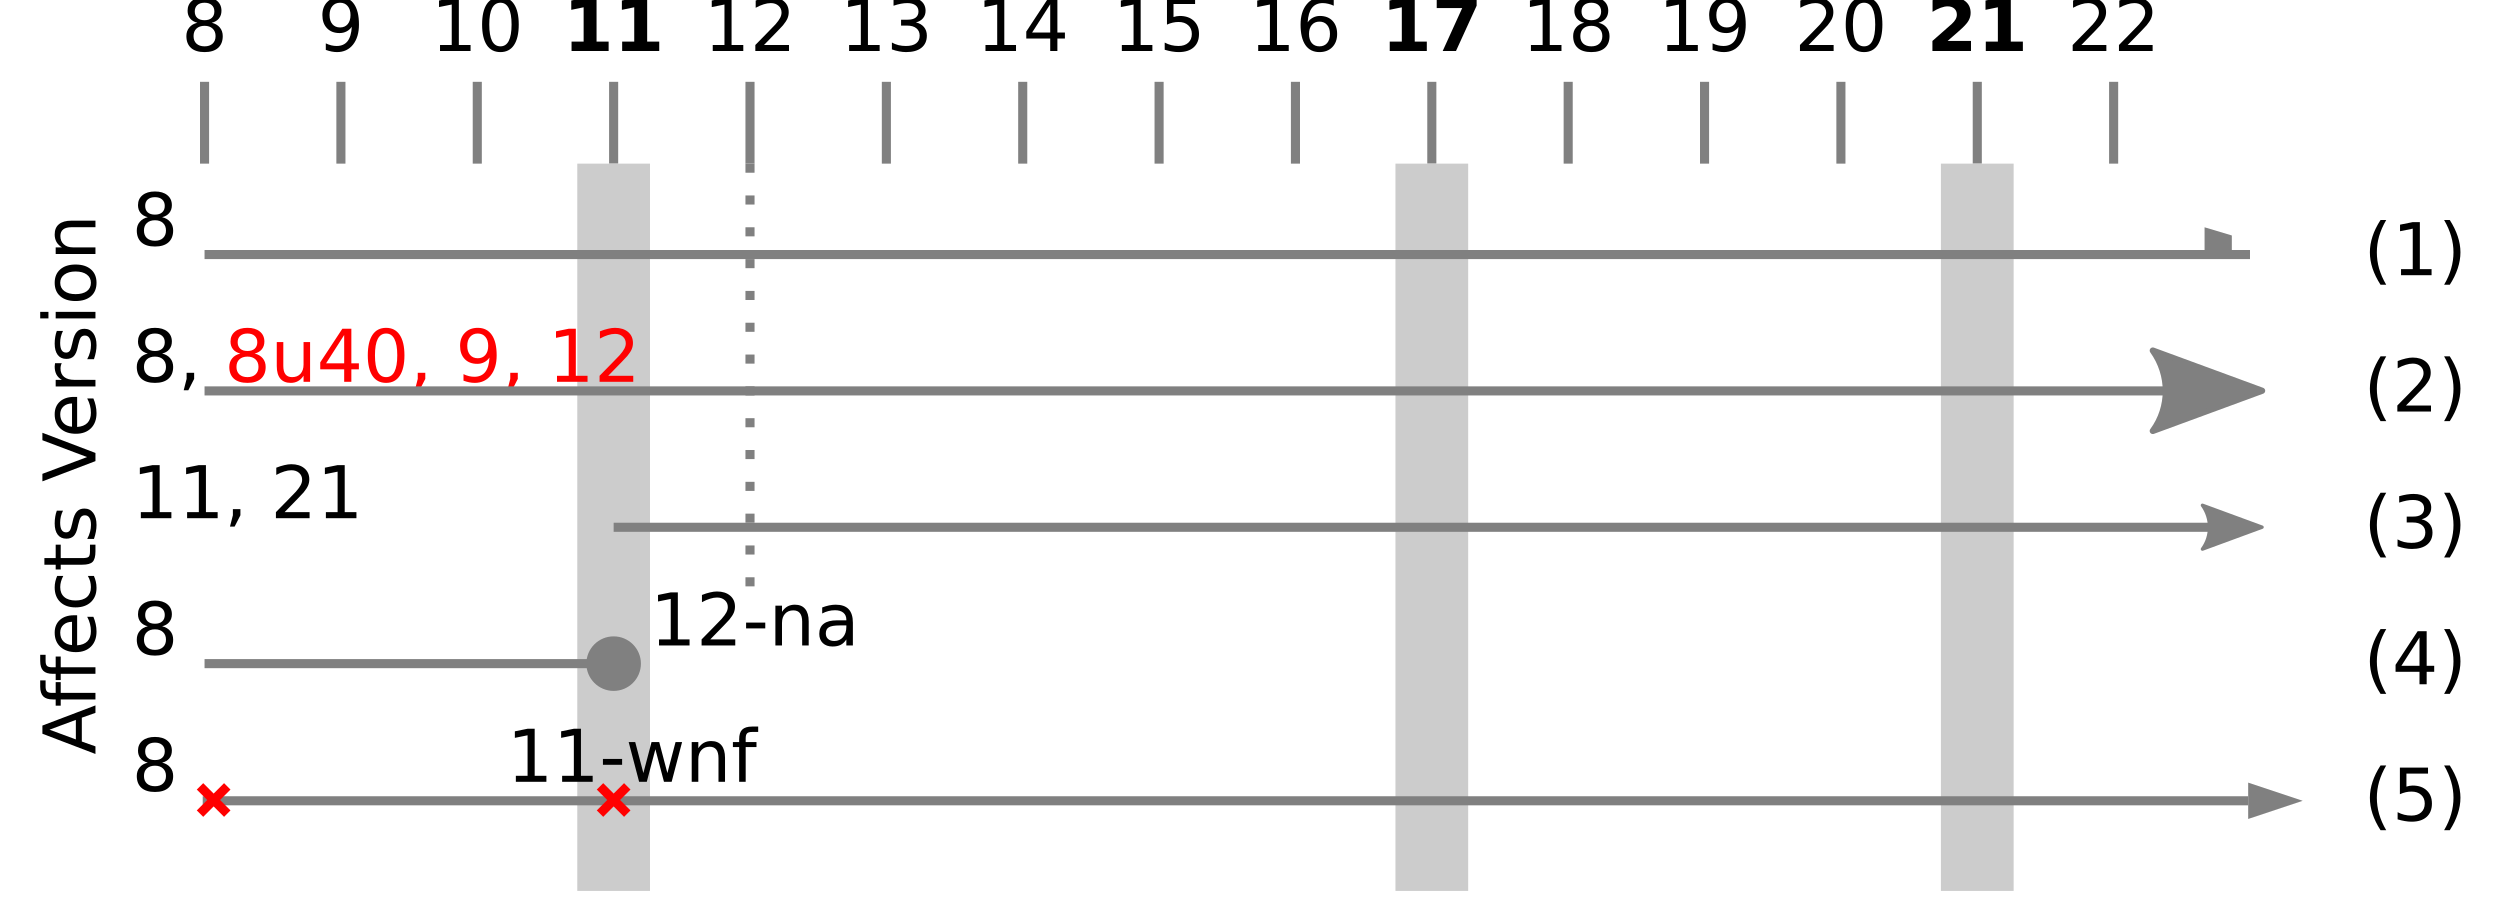
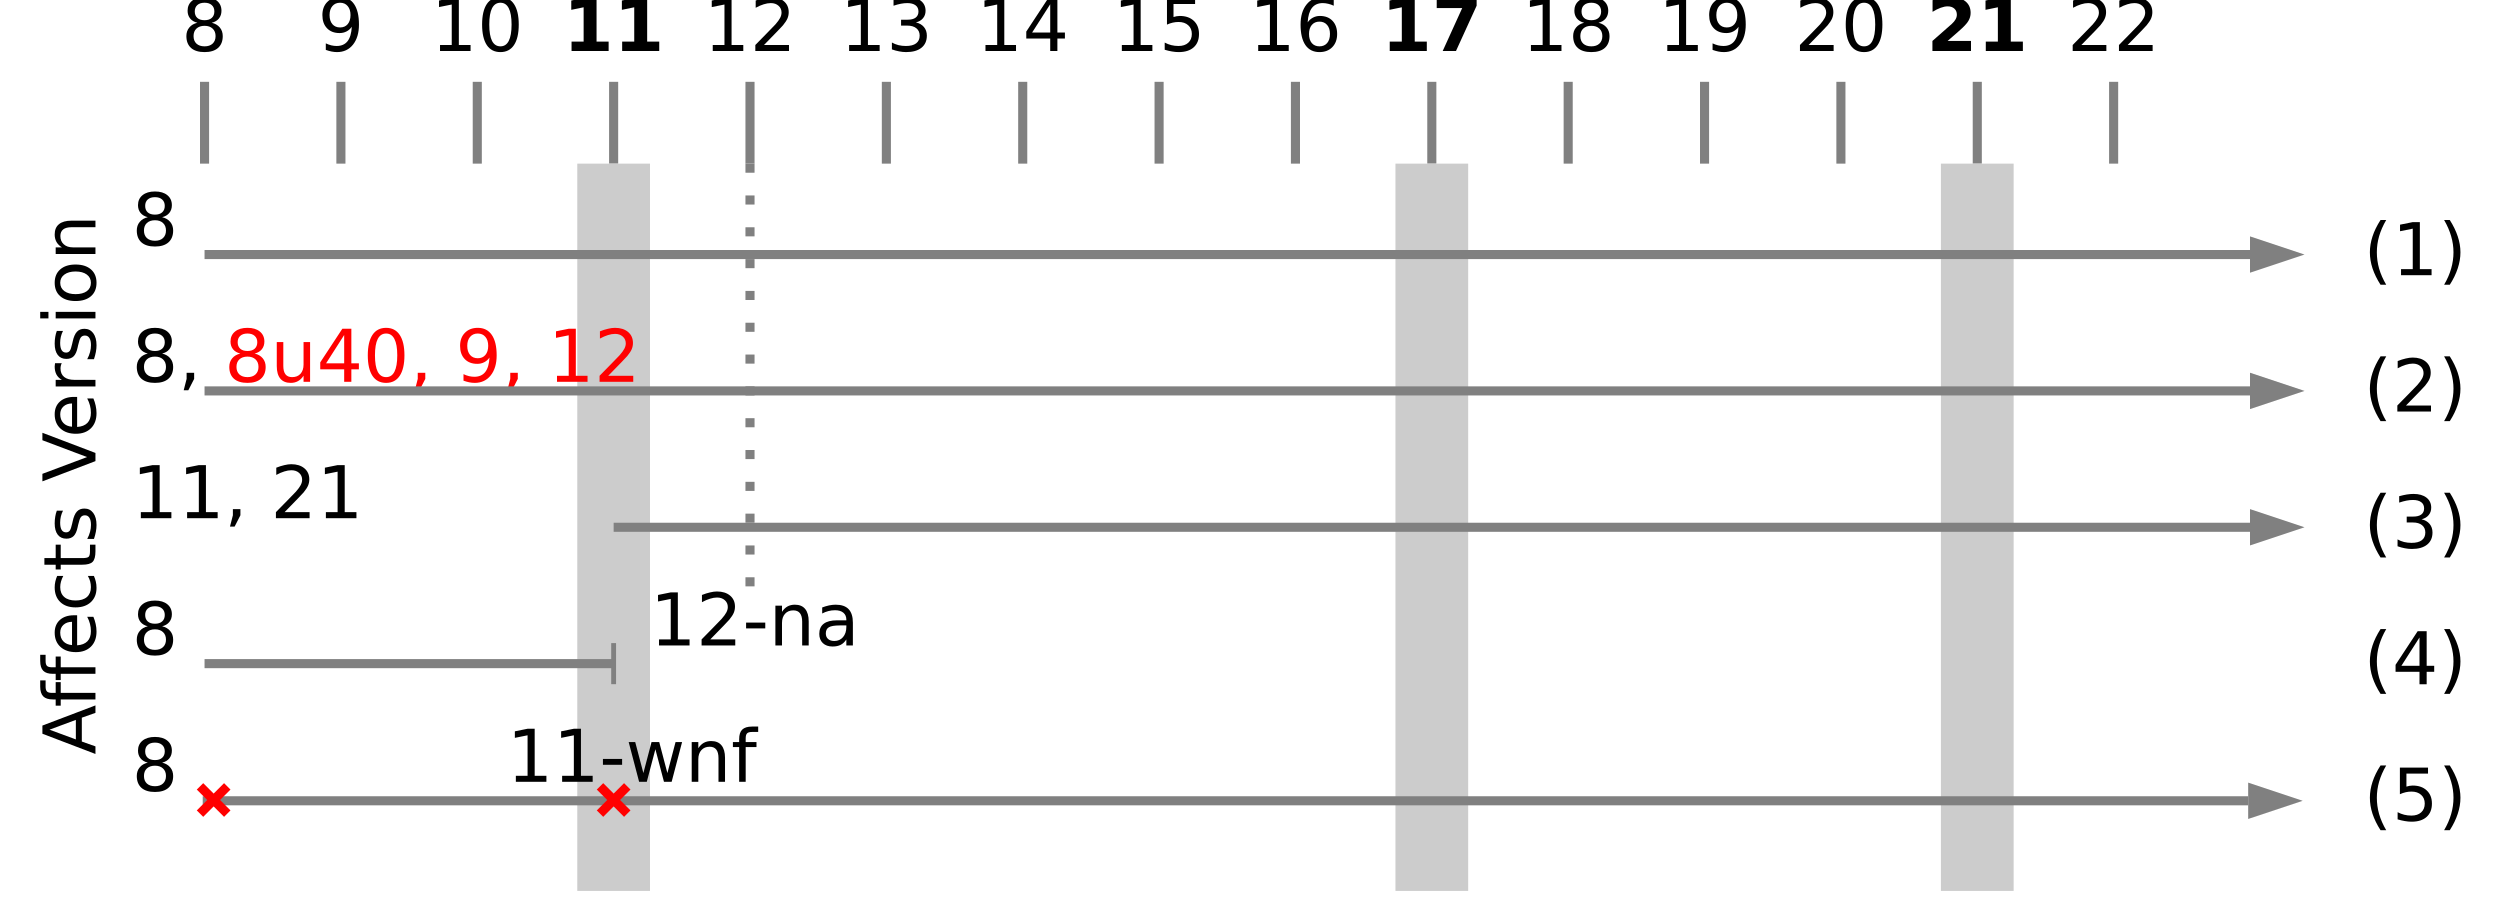
<svg xmlns="http://www.w3.org/2000/svg" width="550" height="200" version="1.1" id="svg1108">
  <defs id="defs1112">
+     <marker style="overflow:visible" id="StopM" refX="0.0" refY="0.0" orient="auto">
+       <path transform="scale(0.4)" style="fill:none;fill-opacity:0.75;fill-rule:evenodd;stroke:context-stroke;stroke-width:1.0pt" d="M 0.0,5.65 L 0.0,-5.65" id="path2609" />
+     </marker>
    <marker id="marker2763" refX="5.0" refY="3.0" orient="auto-start-reverse">
      <path style="fill:context-stroke" d="m 10,3 -10,3 0,-6 z" id="path2761" />
    </marker>
    <marker style="overflow:visible" id="TriangleOutL" refX="0.0" refY="0.0" orient="auto">
      <path transform="scale(0.8)" style="fill-rule:evenodd;fill:context-stroke;stroke:context-stroke;stroke-width:1.0pt" d="M 5.77,0.0 L -2.88,5.0 L -2.88,-5.0 L 5.77,0.0 z " id="path2579" />
    </marker>
    <marker style="overflow:visible;" id="Arrow2Send" refX="0.0" refY="0.0" orient="auto">
      <path transform="scale(0.3) rotate(180) translate(-2.3,0)" d="M 8.719,4.034 L -2.207,0.016 L 8.719,-4.002 C 6.973,-1.63 6.983,1.616 8.719,4.034 z " style="stroke:context-stroke;fill-rule:evenodd;fill:context-stroke;stroke-width:0.625;stroke-linejoin:round;" id="path2470" />
    </marker>
    <marker style="overflow:visible;" id="Arrow2Mend" refX="0.0" refY="0.0" orient="auto">
      <path transform="scale(0.6) rotate(180) translate(0,0)" d="M 8.719,4.034 L -2.207,0.016 L 8.719,-4.002 C 6.973,-1.63 6.983,1.616 8.719,4.034 z " style="stroke:context-stroke;fill-rule:evenodd;fill:context-stroke;stroke-width:0.625;stroke-linejoin:round;" id="path2464" />
    </marker>
    <marker style="overflow:visible;" id="Arrow2Lend" refX="0.0" refY="0.0" orient="auto">
      <path transform="scale(1.1) rotate(180) translate(1,0)" d="M 8.719,4.034 L -2.207,0.016 L 8.719,-4.002 C 6.973,-1.63 6.983,1.616 8.719,4.034 z " style="stroke:context-stroke;fill-rule:evenodd;fill:context-stroke;stroke-width:0.625;stroke-linejoin:round;" id="path2458" />
    </marker>
    <marker style="overflow:visible;" id="Arrow1Send" refX="0.0" refY="0.0" orient="auto">
      <path transform="scale(0.2) rotate(180) translate(6,0)" style="fill-rule:evenodd;fill:context-stroke;stroke:context-stroke;stroke-width:1.0pt;" d="M 0.0,0.0 L 5.0,-5.0 L -12.5,0.0 L 5.0,5.0 L 0.0,0.0 z " id="path2452" />
    </marker>
    <marker style="overflow:visible;" id="Arrow1Mend" refX="0.0" refY="0.0" orient="auto">
      <path transform="scale(0.4) rotate(180) translate(10,0)" style="fill-rule:evenodd;fill:context-stroke;stroke:context-stroke;stroke-width:1.0pt;" d="M 0.0,0.0 L 5.0,-5.0 L -12.5,0.0 L 5.0,5.0 L 0.0,0.0 z " id="path2446" />
    </marker>
    <marker style="overflow:visible;" id="Arrow1Lend" refX="0.0" refY="0.0" orient="auto">
      <path transform="scale(0.8) rotate(180) translate(12.5,0)" style="fill-rule:evenodd;fill:context-stroke;stroke:context-stroke;stroke-width:1.0pt;" d="M 0.0,0.0 L 5.0,-5.0 L -12.5,0.0 L 5.0,5.0 L 0.0,0.0 z " id="path2440" />
    </marker>
    <marker id="ExperimentalArrow" refX="5.0" refY="3.0" orient="auto-start-reverse">
      <path style="fill:context-stroke" d="m 10,3 -10,3 0,-6 z" id="path2690" />
    </marker>
    <marker id="arrow-4" viewBox="0 0 20 18" refX="0" refY="9" markerWidth="20" markerHeight="18" orient="auto">
      <path d="M 0,7 6,9 0,11 Z" fill="#808080" id="path1060-1" />
    </marker>
    <marker id="arrow-5" viewBox="0 0 20 18" refX="0" refY="9" markerWidth="20" markerHeight="18" orient="auto">
      <path d="M 0,7 6,9 0,11 Z" fill="#808080" id="path1060-0" />
    </marker>
  </defs>
  <style id="style985">
        rect {
            fill: none;
            stroke: black;
            stroke-width: 1;
        }
        text {
            font: 16px 'DejaVu Sans', sans-serif;
        }
        #head text {
            text-anchor: middle;
            dominant-baseline: text-bottom;
        }
        #refs text {
            dominant-baseline: middle;
        }
        text.lts {
            font-weight: bold;
        }
        #headlines line, #timeline path {
            stroke: #808080;
            stroke-width: 2;
        }
        #lts-lines line {
            stroke: #CCCCCC;
            stroke-width: 16;
        }
    </style>
  <text x="-166" y="21" transform="rotate(-90)" id="text987" style="font-style:normal;font-variant:normal;font-weight:normal;font-stretch:normal;font-size:16px;line-height:normal;font-family:'DejaVu Sans', sans-serif">Affects Version</text>
  <g id="head">
    <text x="45" y="15" id="text989">8</text>
    <text x="75" y="15" id="text991">9</text>
    <text x="105" y="15" id="text993">10</text>
    <text x="135" y="15" class="lts" id="text995">11</text>
    <text x="165" y="15" id="text997">12</text>
    <text x="195" y="15" id="text999">13</text>
    <text x="225" y="15" id="text1001">14</text>
    <text x="255" y="15" id="text1003">15</text>
    <text x="285" y="15" id="text1005">16</text>
    <text x="315" y="15" class="lts" id="text1007">17</text>
    <text x="345" y="15" id="text1009">18</text>
    <text x="375" y="15" id="text1011">19</text>
    <text x="405" y="15" id="text1013">20</text>
    <text x="435" y="15" class="lts" id="text1015">21</text>
    <text x="465" y="15" id="text1017">22</text>
  </g>
  <g id="headlines">
    <line x1="45" y1="18" x2="45" y2="36" id="line1020" />
    <line x1="75" y1="18" x2="75" y2="36" id="line1022" />
    <line x1="105" y1="18" x2="105" y2="36" id="line1024" />
    <line x1="135" y1="18" x2="135" y2="36" id="line1026" />
    <line x1="165" y1="18" x2="165" y2="36" id="line1028" />
    <line x1="165" y1="36" x2="165" y2="130" stroke-dasharray="2 5" id="line1030" />
    <line x1="195" y1="18" x2="195" y2="36" id="line1032" />
    <line x1="225" y1="18" x2="225" y2="36" id="line1034" />
    <line x1="255" y1="18" x2="255" y2="36" id="line1036" />
    <line x1="285" y1="18" x2="285" y2="36" id="line1038" />
    <line x1="315" y1="18" x2="315" y2="36" id="line1040" />
    <line x1="345" y1="18" x2="345" y2="36" id="line1042" />
    <line x1="375" y1="18" x2="375" y2="36" id="line1044" />
    <line x1="405" y1="18" x2="405" y2="36" id="line1046" />
    <line x1="435" y1="18" x2="435" y2="36" id="line1048" />
    <line x1="465" y1="18" x2="465" y2="36" id="line1050" />
  </g>
  <g id="lts-lines">
    <line x1="135" y1="36" x2="135" y2="196" id="line1053" />
    <line x1="315" y1="36" x2="315" y2="196" id="line1055" />
    <line x1="435" y1="36" x2="435" y2="196" id="line1057" />
  </g>
  <g id="refs">
    <text x="520" y="56" id="text1097">(1)</text>
    <text x="520" y="86" id="text1099">(2)</text>
    <text x="520" y="116" id="text1101">(3)</text>
    <text x="520" y="146" id="text1103">(4)</text>
    <text x="520" y="176" id="text1105">(5)</text>
  </g>
  <g id="timeline">
    <defs id="defs1066">
      <marker id="arrow" viewBox="0 0 20 18" refX="0" refY="9" markerWidth="20" markerHeight="18" orient="auto">
        <path d="M 0 7 L 6 9 L 0 11 Z" fill="#808080" id="path1060" />
      </marker>
      <marker id="circle" viewBox="0 0 12 12" refX="6" refY="6" markerWidth="12" markerHeight="12" orient="auto">
        <circle cx="6" cy="6" r="3" fill="#808080" id="circle1063" />
      </marker>
    </defs>
    <text x="29" y="54" id="text1068" style="font-style:normal;font-variant:normal;font-weight:normal;font-stretch:normal;font-size:16px;line-height:normal;font-family:'DejaVu Sans', sans-serif">8</text>
-     <path d="M 45, 56 L 495, 56" marker-end="url(#arrow)" id="path1070" style="marker-end:url(#marker2763);fill:#808080;fill-opacity:1;stroke-width:1.999;stroke-miterlimit:4;stroke-dasharray:none" />
+     <path d="M 45, 56 L 495, 56" marker-end="url(#arrow)" id="path1070" style="marker-end:url(#arrow-5);fill:#808080;fill-opacity:1;stroke-width:1.999;stroke-miterlimit:4;stroke-dasharray:none" />
    <text x="29" y="84" id="text1074" style="font-style:normal;font-variant:normal;font-weight:normal;font-stretch:normal;font-size:16px;line-height:normal;font-family:'DejaVu Sans', sans-serif">8, <tspan fill="#ff0000" id="tspan1072">8u40, 9, 12</tspan>
    </text>
-     <path d="M 45, 86 L 495, 86" marker-end="url(#arrow)" id="path1076" style="marker-end:url(#Arrow2Lend);fill:#808080;fill-opacity:1" />
+     <path d="M 45, 86 L 495, 86" marker-end="url(#arrow)" id="path1076" style="marker-end:url(#arrow-5);fill:#808080;fill-opacity:1" />
    <text x="29" y="114" id="text1078" style="font-style:normal;font-variant:normal;font-weight:normal;font-stretch:normal;font-size:16px;line-height:normal;font-family:'DejaVu Sans', sans-serif">11, 21</text>
-     <path d="M 135, 116 L 495, 116" marker-end="url(#arrow)" id="path1080" style="marker-end:url(#Arrow2Mend);fill:#808080;fill-opacity:1" />
+     <path d="M 135, 116 L 495, 116" marker-end="url(#arrow)" id="path1080" style="marker-end:url(#arrow-5);fill:#808080;fill-opacity:1;stroke-width:1.999;stroke-miterlimit:4;stroke-dasharray:none" />
    <text x="29" y="144" id="text1082" style="font-style:normal;font-variant:normal;font-weight:normal;font-stretch:normal;font-size:16px;line-height:normal;font-family:'DejaVu Sans', sans-serif">8</text>
    <text x="143" y="142" id="text1084" style="font-style:normal;font-variant:normal;font-weight:normal;font-stretch:normal;font-size:16px;line-height:normal;font-family:'DejaVu Sans', sans-serif">12-na</text>
-     <path d="M  45, 146 L 135, 146" marker-end="url(#circle)" id="path1086" style="fill:#808080;fill-opacity:1" />
+     <path d="M  45, 146 L 135, 146" marker-end="url(#circle)" id="path1086" style="fill:#808080;fill-opacity:1;marker-end:url(#StopM)" />
    <text x="29" y="174" id="text1088" style="font-style:normal;font-variant:normal;font-weight:normal;font-stretch:normal;font-size:16px;line-height:normal;font-family:'DejaVu Sans', sans-serif">8</text>
    <text x="139" y="172" style="font-style:normal;font-variant:normal;font-weight:normal;font-stretch:normal;font-size:16px;line-height:normal;font-family:'DejaVu Sans', sans-serif;text-anchor:middle" id="text1090">11-wnf</text>
    <path d="M 44.598,176.174 H 494.598" marker-end="url(#arrow-4)" id="path1076-6" style="stroke:#808080;stroke-width:1.999;stroke-linecap:butt;stroke-miterlimit:4;stroke-dasharray:none;marker-end:url(#arrow-5);fill:#808080;fill-opacity:1" />
    <path d="m 44,173 2.633,2.633 L 50,179 m 0,-6 -6,6" style="stroke:#ff0000;stroke-width:2" id="path1094-7" />
    <path d="M 132, 173 L 138, 179              M 138, 173 L 132, 179" style="stroke: red" id="path1094" />
  </g>
</svg>
